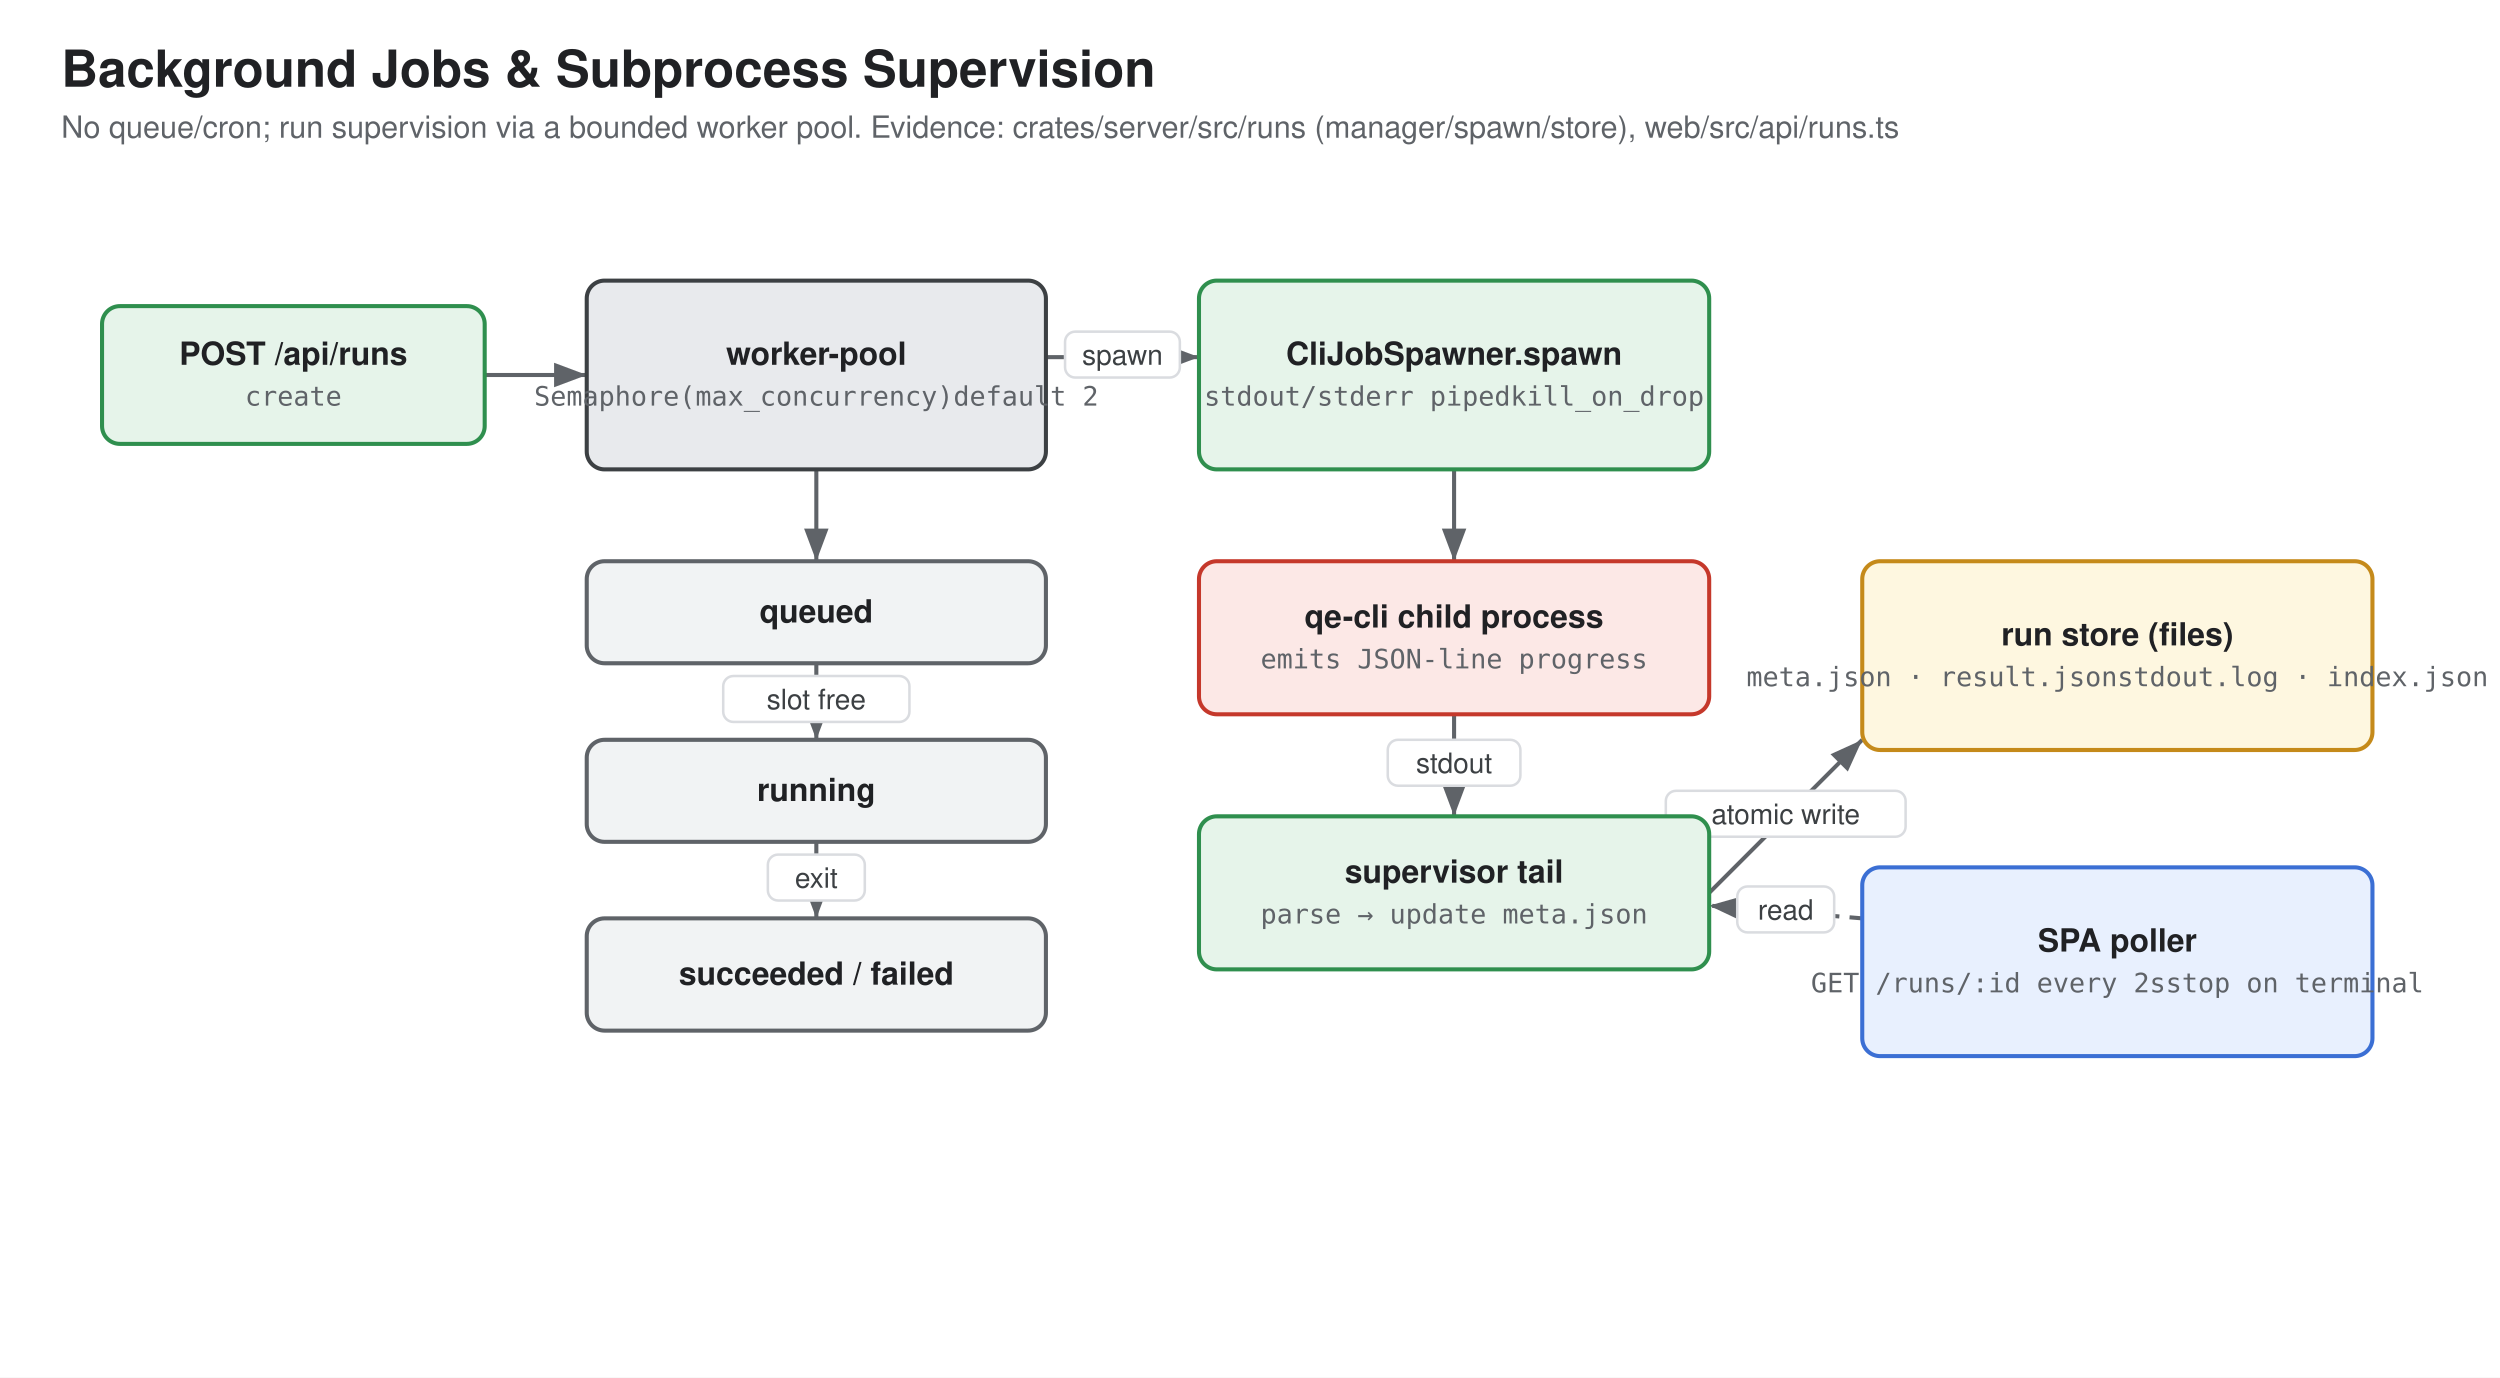
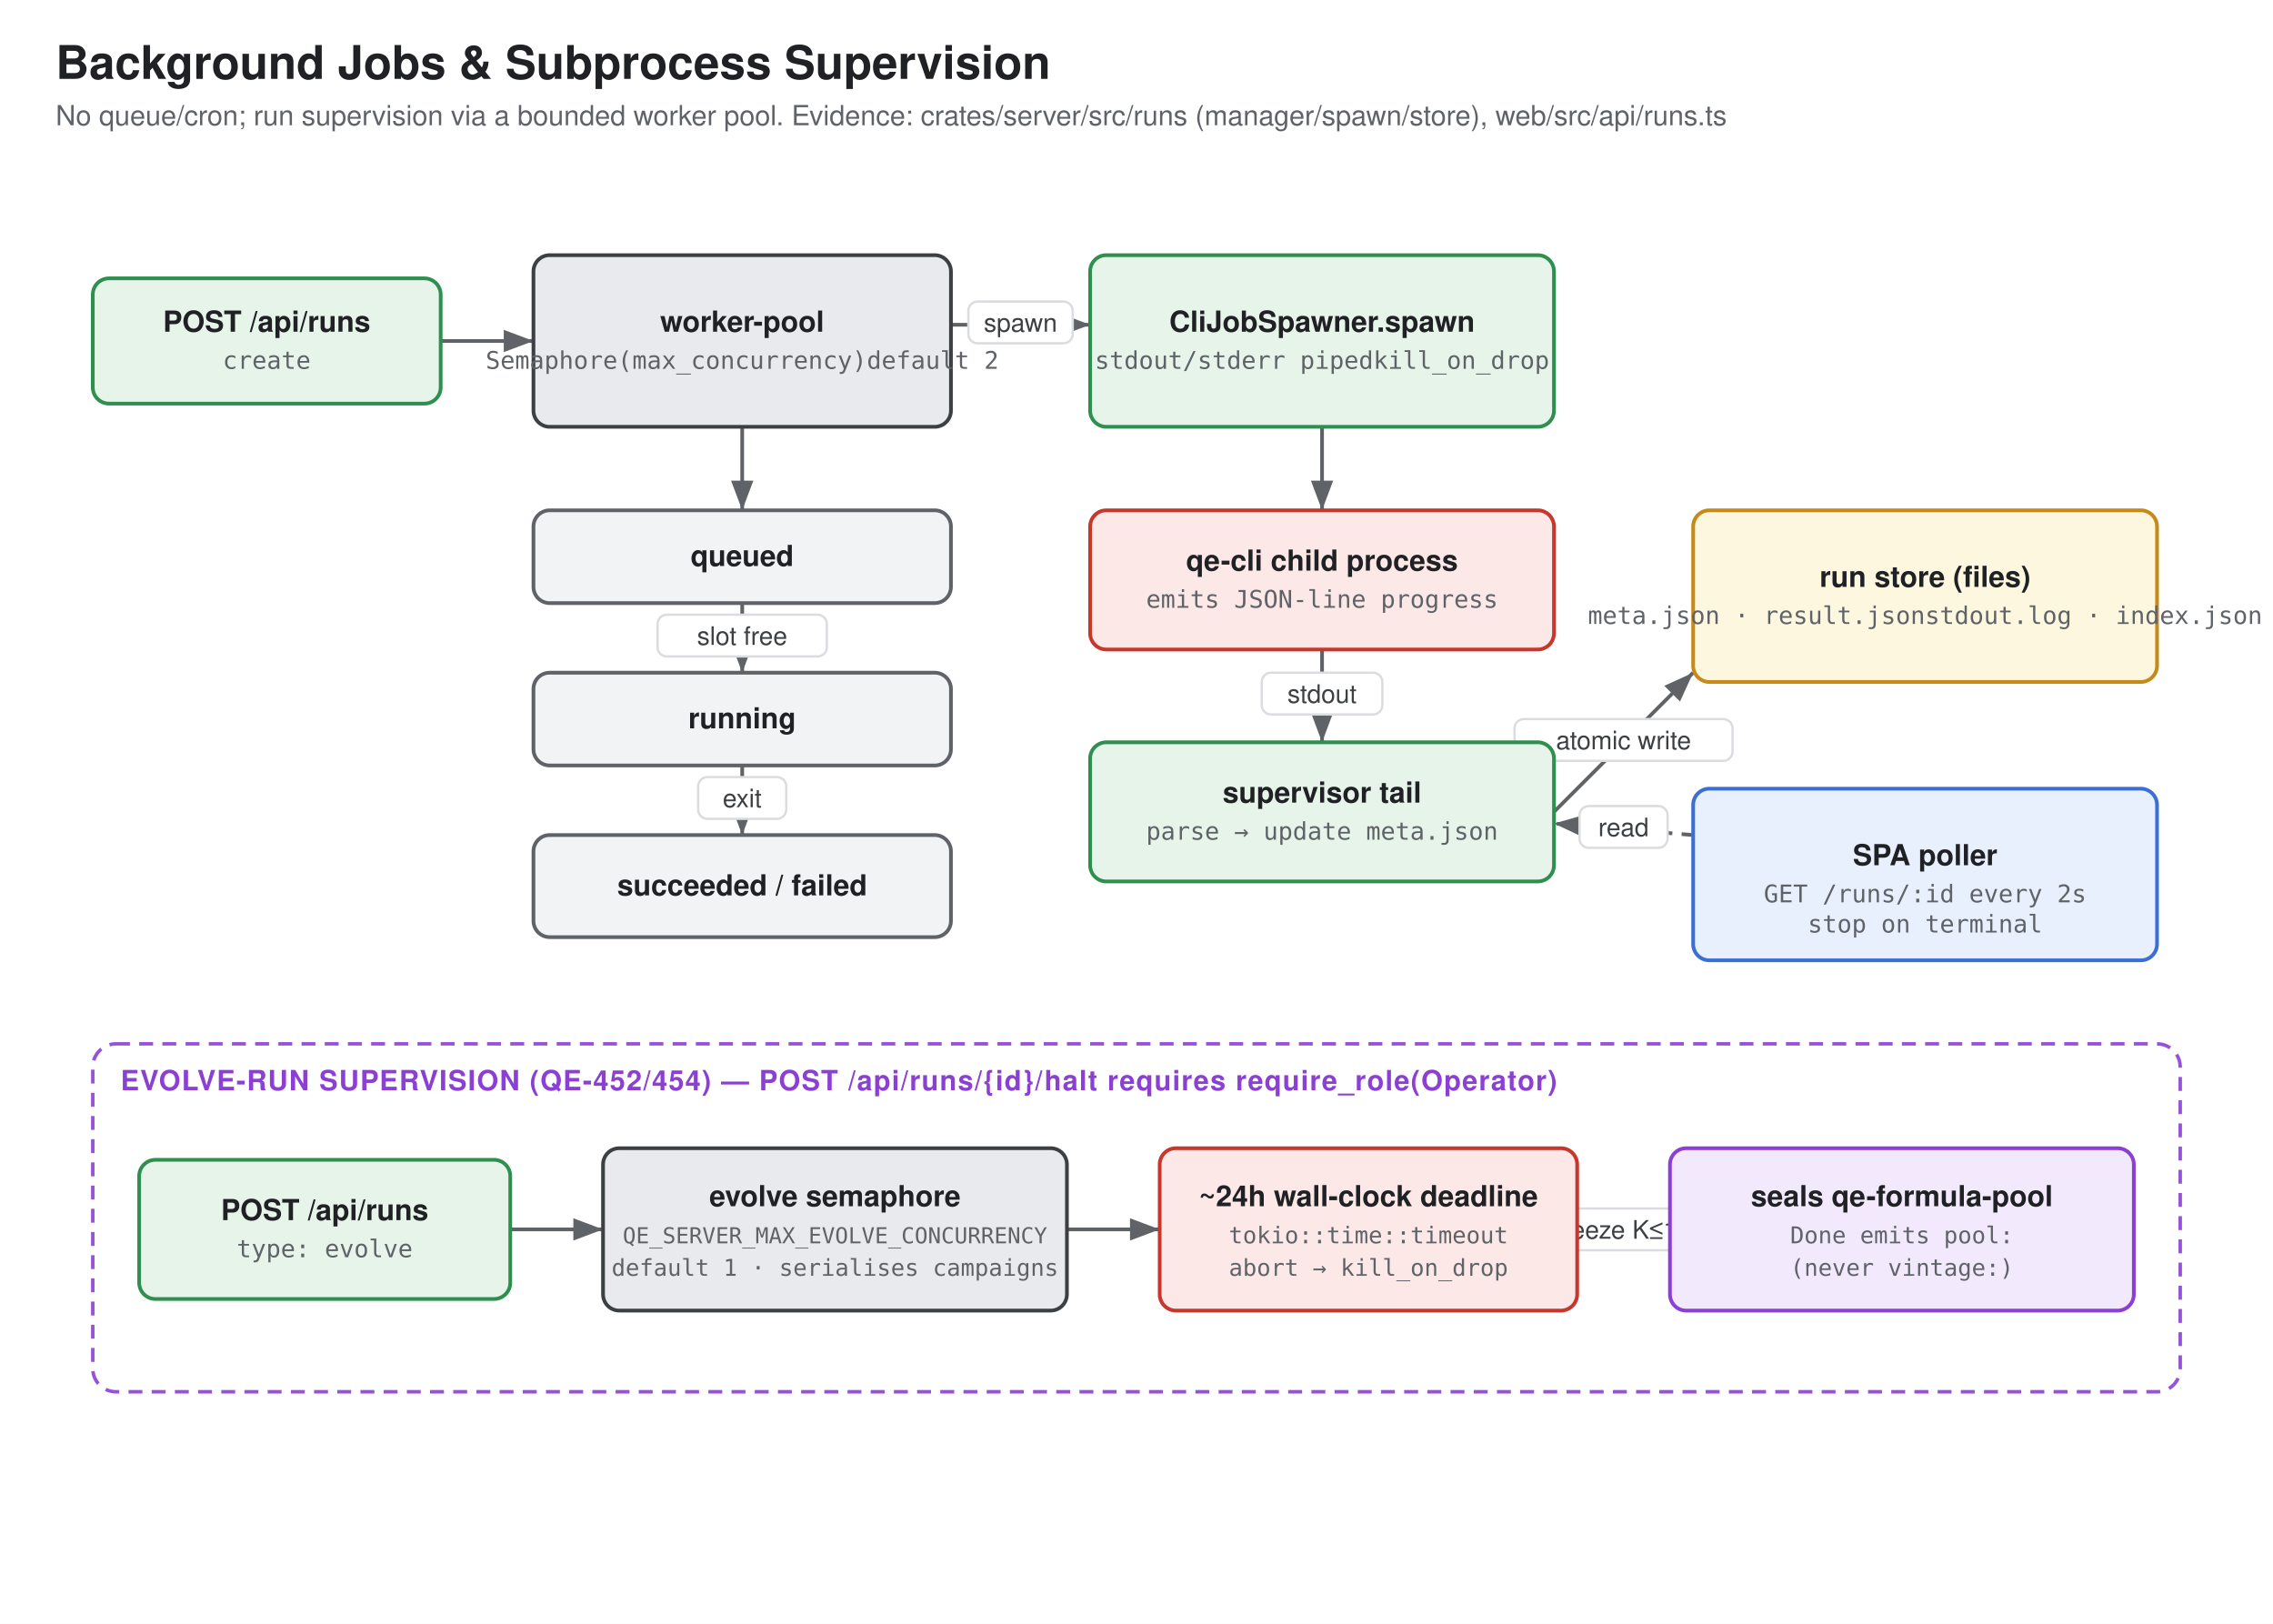
- <svg xmlns="http://www.w3.org/2000/svg" viewBox="0 0 980 540" font-family="Helvetica, Arial, sans-serif" font-size="13">
+ <svg xmlns="http://www.w3.org/2000/svg" viewBox="0 0 980 700" font-family="Helvetica, Arial, sans-serif" font-size="13">
  <defs>
    <marker id="arrow" markerWidth="10" markerHeight="10" refX="8" refY="3" orient="auto" markerUnits="strokeWidth">
      <path d="M0,0 L8,3 L0,6 Z" fill="#5f6368" />
    </marker>
  </defs>
-   <rect x="0" y="0" width="980" height="540" fill="#ffffff" />
+   <rect x="0" y="0" width="980" height="700" fill="#ffffff" />
  <text x="24" y="34" font-size="20" font-weight="700" fill="#202124">Background Jobs &amp; Subprocess Supervision</text>
  <text x="24" y="54" font-size="12" fill="#5f6368">No queue/cron; run supervision via a bounded worker pool. Evidence: crates/server/src/runs (manager/spawn/store), web/src/api/runs.ts</text>
  <line x1="190" y1="147" x2="230" y2="147" stroke="#5f6368" stroke-width="1.6" marker-end="url(#arrow)" />
  <line x1="320" y1="184" x2="320" y2="220" stroke="#5f6368" stroke-width="1.6" marker-end="url(#arrow)" />
  <line x1="320" y1="260" x2="320" y2="290" stroke="#5f6368" stroke-width="1.6" marker-end="url(#arrow)" />
  <rect x="283.5" y="265.0" width="73" height="18" rx="4" fill="#ffffff" stroke="#dadce0" />
  <text x="320.0" y="278.0" font-size="11" fill="#3c4043" text-anchor="middle">slot free</text>
  <line x1="320" y1="330" x2="320" y2="360" stroke="#5f6368" stroke-width="1.6" marker-end="url(#arrow)" />
  <rect x="301.0" y="335.0" width="38" height="18" rx="4" fill="#ffffff" stroke="#dadce0" />
  <text x="320.0" y="348.0" font-size="11" fill="#3c4043" text-anchor="middle">exit</text>
  <line x1="410" y1="140" x2="470" y2="140" stroke="#5f6368" stroke-width="1.6" marker-end="url(#arrow)" />
  <rect x="417.5" y="130.0" width="45" height="18" rx="4" fill="#ffffff" stroke="#dadce0" />
  <text x="440.0" y="143.0" font-size="11" fill="#3c4043" text-anchor="middle">spawn</text>
  <line x1="570" y1="184" x2="570" y2="220" stroke="#5f6368" stroke-width="1.6" marker-end="url(#arrow)" />
  <line x1="570" y1="280" x2="570" y2="320" stroke="#5f6368" stroke-width="1.6" marker-end="url(#arrow)" />
  <rect x="544.0" y="290.0" width="52" height="18" rx="4" fill="#ffffff" stroke="#dadce0" />
  <text x="570.0" y="303.0" font-size="11" fill="#3c4043" text-anchor="middle">stdout</text>
  <line x1="670" y1="350" x2="730" y2="290" stroke="#5f6368" stroke-width="1.6" marker-end="url(#arrow)" />
  <rect x="653.0" y="310.0" width="94" height="18" rx="4" fill="#ffffff" stroke="#dadce0" />
  <text x="700.0" y="323.0" font-size="11" fill="#3c4043" text-anchor="middle">atomic write</text>
  <line x1="730" y1="360" x2="670" y2="355" stroke="#5f6368" stroke-width="1.6" stroke-dasharray="5 4" marker-end="url(#arrow)" />
  <rect x="681.0" y="347.5" width="38" height="18" rx="4" fill="#ffffff" stroke="#dadce0" />
  <text x="700.0" y="360.5" font-size="11" fill="#3c4043" text-anchor="middle">read</text>
  <rect x="40" y="120" width="150" height="54" rx="7" fill="#e6f4ea" stroke="#2f8f4e" stroke-width="1.6" />
  <text x="115.0" y="143.0" font-family="Helvetica, Arial, sans-serif" font-size="12.5" font-weight="600" fill="#202124" text-anchor="middle">POST /api/runs</text>
  <text x="115.0" y="159.0" font-family="'JetBrains Mono', Menlo, Consolas, monospace" font-size="10.5" fill="#5f6368" text-anchor="middle">create</text>
  <rect x="230" y="110" width="180" height="74" rx="7" fill="#e8eaed" stroke="#3c4043" stroke-width="1.6" />
  <text x="320.0" y="143.0" font-family="Helvetica, Arial, sans-serif" font-size="12.5" font-weight="600" fill="#202124" text-anchor="middle">worker-pool</text>
  <text x="320.0" y="159.0" font-family="'JetBrains Mono', Menlo, Consolas, monospace" font-size="10.5" fill="#5f6368" text-anchor="middle">Semaphore(max_concurrency)
default 2</text>
  <rect x="230" y="220" width="180" height="40" rx="7" fill="#f1f3f4" stroke="#5f6368" stroke-width="1.6" />
  <text x="320.0" y="244.0" font-family="Helvetica, Arial, sans-serif" font-size="12.5" font-weight="600" fill="#202124" text-anchor="middle">queued</text>
  <rect x="230" y="290" width="180" height="40" rx="7" fill="#f1f3f4" stroke="#5f6368" stroke-width="1.6" />
  <text x="320.0" y="314.0" font-family="Helvetica, Arial, sans-serif" font-size="12.5" font-weight="600" fill="#202124" text-anchor="middle">running</text>
  <rect x="230" y="360" width="180" height="44" rx="7" fill="#f1f3f4" stroke="#5f6368" stroke-width="1.6" />
  <text x="320.0" y="386.0" font-family="Helvetica, Arial, sans-serif" font-size="12.5" font-weight="600" fill="#202124" text-anchor="middle">succeeded / failed</text>
  <rect x="470" y="110" width="200" height="74" rx="7" fill="#e6f4ea" stroke="#2f8f4e" stroke-width="1.6" />
  <text x="570.0" y="143.0" font-family="Helvetica, Arial, sans-serif" font-size="12.5" font-weight="600" fill="#202124" text-anchor="middle">CliJobSpawner.spawn</text>
  <text x="570.0" y="159.0" font-family="'JetBrains Mono', Menlo, Consolas, monospace" font-size="10.5" fill="#5f6368" text-anchor="middle">stdout/stderr piped
kill_on_drop</text>
  <rect x="470" y="220" width="200" height="60" rx="7" fill="#fce8e6" stroke="#c5382b" stroke-width="1.6" />
  <text x="570.0" y="246.0" font-family="Helvetica, Arial, sans-serif" font-size="12.5" font-weight="600" fill="#202124" text-anchor="middle">qe-cli child process</text>
  <text x="570.0" y="262.0" font-family="'JetBrains Mono', Menlo, Consolas, monospace" font-size="10.5" fill="#5f6368" text-anchor="middle">emits JSON-line progress</text>
  <rect x="470" y="320" width="200" height="60" rx="7" fill="#e6f4ea" stroke="#2f8f4e" stroke-width="1.6" />
  <text x="570.0" y="346.0" font-family="Helvetica, Arial, sans-serif" font-size="12.5" font-weight="600" fill="#202124" text-anchor="middle">supervisor tail</text>
  <text x="570.0" y="362.0" font-family="'JetBrains Mono', Menlo, Consolas, monospace" font-size="10.5" fill="#5f6368" text-anchor="middle">parse → update meta.json</text>
  <rect x="730" y="220" width="200" height="74" rx="7" fill="#fef7e0" stroke="#c58a1a" stroke-width="1.6" />
  <text x="830.0" y="253.0" font-family="Helvetica, Arial, sans-serif" font-size="12.5" font-weight="600" fill="#202124" text-anchor="middle">run store (files)</text>
  <text x="830.0" y="269.0" font-family="'JetBrains Mono', Menlo, Consolas, monospace" font-size="10.5" fill="#5f6368" text-anchor="middle">meta.json · result.json
stdout.log · index.json</text>
  <rect x="730" y="340" width="200" height="74" rx="7" fill="#e8f0fe" stroke="#3b6fd4" stroke-width="1.6" />
  <text x="830.0" y="373.0" font-family="Helvetica, Arial, sans-serif" font-size="12.5" font-weight="600" fill="#202124" text-anchor="middle">SPA poller</text>
-   <text x="830.0" y="389.0" font-family="'JetBrains Mono', Menlo, Consolas, monospace" font-size="10.5" fill="#5f6368" text-anchor="middle">GET /runs/:id every 2s
- stop on terminal</text>
+   <text x="830.0" y="389.0" font-family="'JetBrains Mono', Menlo, Consolas, monospace" font-size="10.5" fill="#5f6368" text-anchor="middle">GET /runs/:id every 2s</text>
+   <text x="830.0" y="402.0" font-family="'JetBrains Mono', Menlo, Consolas, monospace" font-size="10.5" fill="#5f6368" text-anchor="middle">stop on terminal</text>
+   <rect x="40" y="450" width="900" height="150" rx="10" fill="none" stroke="#8b3fd4" stroke-width="1.5" stroke-dasharray="6 4" opacity="0.9" />
+   <text x="52" y="470" font-size="12" font-weight="700" fill="#8b3fd4" letter-spacing="0.5">EVOLVE-RUN SUPERVISION (QE-452/454) — POST /api/runs/{id}/halt requires require_role(Operator)</text>
+   <line x1="220" y1="530" x2="260" y2="530" stroke="#5f6368" stroke-width="1.6" marker-end="url(#arrow)" />
+   <line x1="460" y1="530" x2="500" y2="530" stroke="#5f6368" stroke-width="1.6" marker-end="url(#arrow)" />
+   <line x1="680" y1="530" x2="720" y2="530" stroke="#5f6368" stroke-width="1.6" marker-end="url(#arrow)" />
+   <rect x="662.0" y="521.0" width="76" height="18" rx="4" fill="#ffffff" stroke="#dadce0" />
+   <text x="700.0" y="534.0" font-size="11" fill="#3c4043" text-anchor="middle">freeze K≤16</text>
+   <rect x="60" y="500" width="160" height="60" rx="7" fill="#e6f4ea" stroke="#2f8f4e" stroke-width="1.6" />
+   <text x="140.0" y="526.0" font-family="Helvetica, Arial, sans-serif" font-size="12.5" font-weight="600" fill="#202124" text-anchor="middle">POST /api/runs</text>
+   <text x="140.0" y="542.0" font-family="'JetBrains Mono', Menlo, Consolas, monospace" font-size="10.5" fill="#5f6368" text-anchor="middle">type: evolve</text>
+   <rect x="260" y="495" width="200" height="70" rx="7" fill="#e8eaed" stroke="#3c4043" stroke-width="1.6" />
+   <text x="360.0" y="520.0" font-family="Helvetica, Arial, sans-serif" font-size="12.5" font-weight="600" fill="#202124" text-anchor="middle">evolve semaphore</text>
+   <text x="360.0" y="536.0" font-family="'JetBrains Mono', Menlo, Consolas, monospace" font-size="9.5" fill="#5f6368" text-anchor="middle">QE_SERVER_MAX_EVOLVE_CONCURRENCY</text>
+   <text x="360.0" y="550.0" font-family="'JetBrains Mono', Menlo, Consolas, monospace" font-size="10" fill="#5f6368" text-anchor="middle">default 1 · serialises campaigns</text>
+   <rect x="500" y="495" width="180" height="70" rx="7" fill="#fce8e6" stroke="#c5382b" stroke-width="1.6" />
+   <text x="590.0" y="520.0" font-family="Helvetica, Arial, sans-serif" font-size="12.5" font-weight="600" fill="#202124" text-anchor="middle">~24h wall-clock deadline</text>
+   <text x="590.0" y="536.0" font-family="'JetBrains Mono', Menlo, Consolas, monospace" font-size="10" fill="#5f6368" text-anchor="middle">tokio::time::timeout</text>
+   <text x="590.0" y="550.0" font-family="'JetBrains Mono', Menlo, Consolas, monospace" font-size="10" fill="#5f6368" text-anchor="middle">abort → kill_on_drop</text>
+   <rect x="720" y="495" width="200" height="70" rx="7" fill="#f3e9fc" stroke="#8b3fd4" stroke-width="1.6" />
+   <text x="820.0" y="520.0" font-family="Helvetica, Arial, sans-serif" font-size="12.5" font-weight="600" fill="#202124" text-anchor="middle">seals qe-formula-pool</text>
+   <text x="820.0" y="536.0" font-family="'JetBrains Mono', Menlo, Consolas, monospace" font-size="10" fill="#5f6368" text-anchor="middle">Done emits pool:</text>
+   <text x="820.0" y="550.0" font-family="'JetBrains Mono', Menlo, Consolas, monospace" font-size="10" fill="#5f6368" text-anchor="middle">(never vintage:)</text>
</svg>
